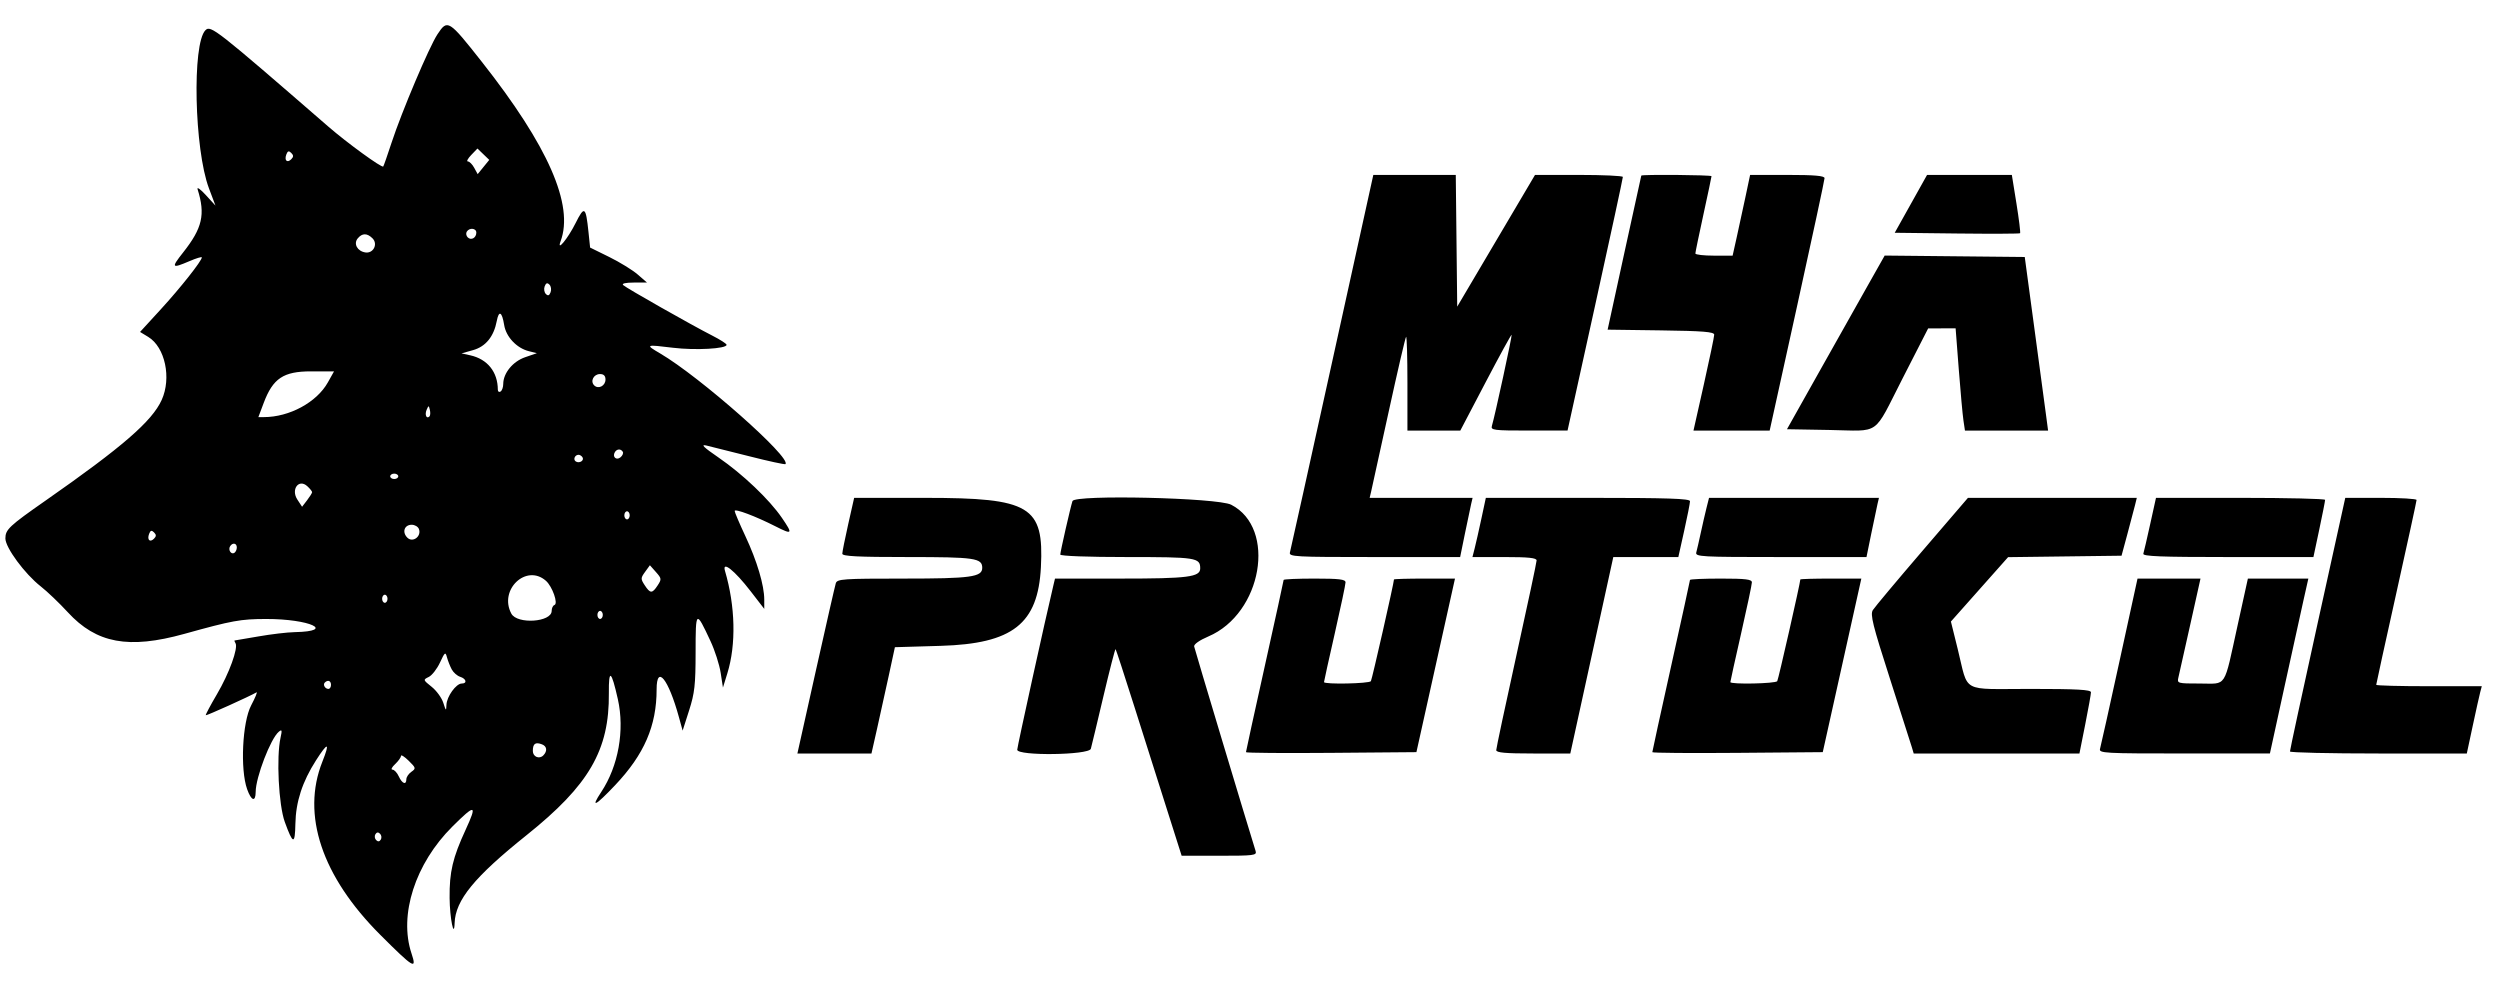
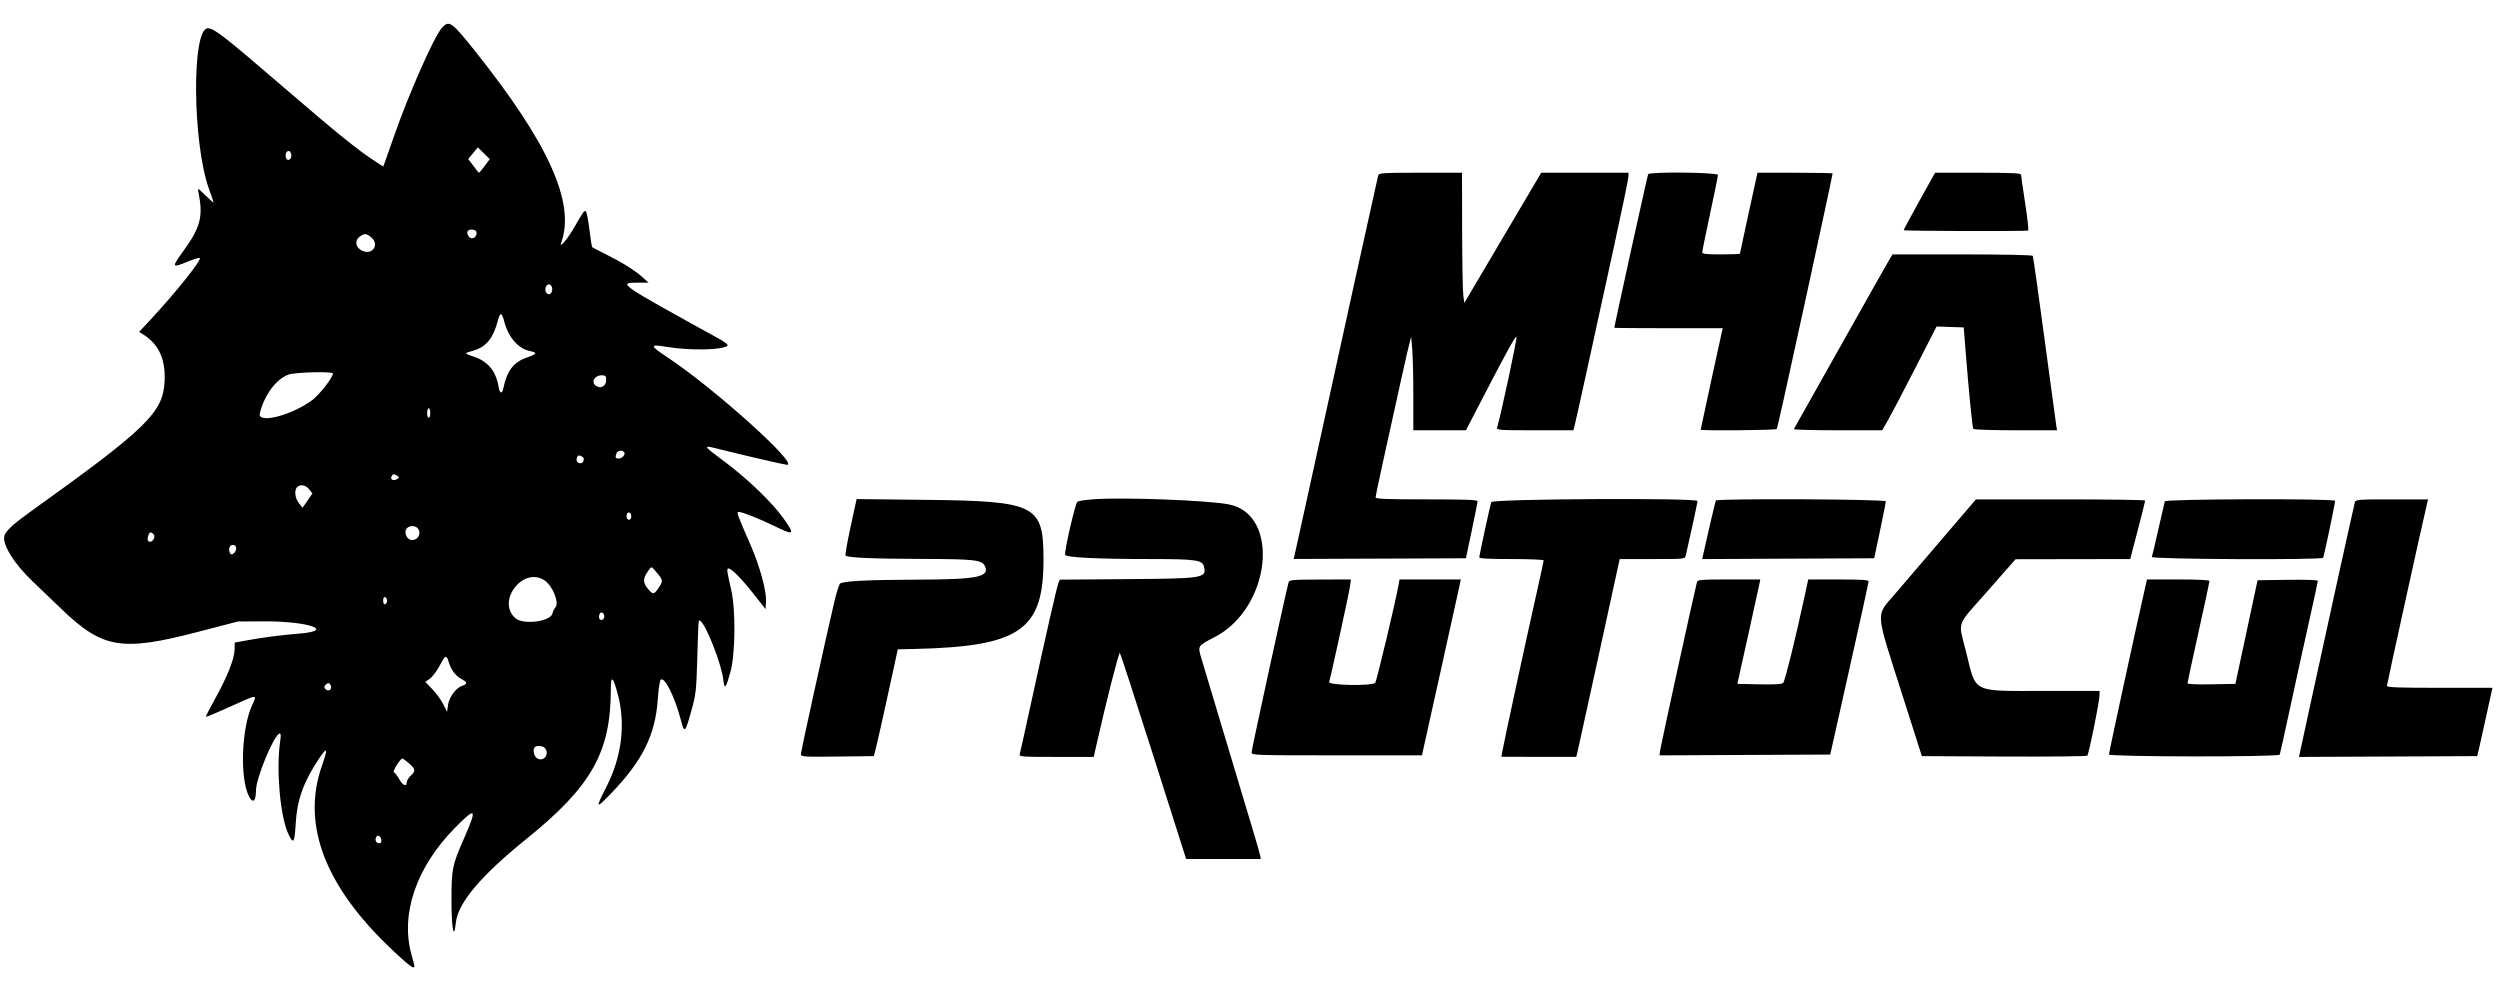
- <svg xmlns="http://www.w3.org/2000/svg" id="svg" width="400" height="158.45" viewBox="0, 0, 400,158.45">
+ <svg xmlns="http://www.w3.org/2000/svg" id="svg" width="400" height="158.794" viewBox="0, 0, 400,158.794">
  <g id="svgg">
-     <path id="path0" d="M69.991 5.490 C 68.673 7.487,64.270 17.888,62.653 22.820 C 61.994 24.833,61.393 26.552,61.318 26.640 C 61.093 26.901,55.538 22.865,52.530 20.254 C 34.525 4.629,33.714 3.992,32.873 4.833 C 30.715 6.991,31.086 23.893,33.428 30.120 L 34.473 32.898 32.919 31.196 C 32.064 30.260,31.477 29.850,31.614 30.284 C 32.886 34.318,32.388 36.488,29.295 40.402 C 27.346 42.867,27.452 43.010,30.320 41.781 C 31.405 41.315,32.293 41.047,32.293 41.185 C 32.293 41.732,28.883 46.047,25.736 49.480 L 22.409 53.111 23.716 53.905 C 26.414 55.546,27.466 60.479,25.868 63.999 C 24.322 67.403,19.583 71.510,7.320 80.073 C 1.465 84.161,0.861 84.729,0.861 86.146 C 0.861 87.616,3.959 91.818,6.522 93.826 C 7.553 94.633,9.500 96.494,10.850 97.961 C 15.433 102.943,20.581 103.898,29.494 101.420 C 37.194 99.278,38.480 99.045,42.589 99.038 C 49.548 99.026,53.838 101.007,47.147 101.142 C 45.963 101.166,43.348 101.475,41.335 101.830 C 39.322 102.184,37.615 102.475,37.542 102.475 C 37.469 102.476,37.530 102.672,37.678 102.912 C 38.150 103.675,36.669 107.749,34.705 111.087 C 33.661 112.863,32.859 114.372,32.923 114.439 C 33.021 114.542,39.943 111.418,41.041 110.776 C 41.235 110.662,40.847 111.606,40.180 112.874 C 38.776 115.540,38.414 123.089,39.538 126.265 C 40.209 128.161,40.902 128.378,40.909 126.695 C 40.918 124.368,43.302 118.163,44.601 117.085 C 45.113 116.659,45.158 116.809,44.887 118.031 C 44.198 121.133,44.584 128.808,45.566 131.514 C 46.881 135.139,47.199 135.196,47.262 131.817 C 47.327 128.292,48.369 125.082,50.561 121.656 C 52.480 118.655,52.829 118.731,51.576 121.877 C 48.196 130.364,51.492 140.219,60.832 149.559 C 66.182 154.907,66.742 155.243,65.844 152.558 C 63.783 146.400,66.432 138.168,72.377 132.255 C 76.059 128.592,76.389 128.664,74.517 132.723 C 72.429 137.249,71.898 139.502,71.936 143.678 C 71.964 146.881,72.656 150.324,72.740 147.686 C 72.857 144.028,75.907 140.302,84.237 133.639 C 94.259 125.623,97.509 120.016,97.417 110.906 C 97.377 106.933,97.817 107.230,98.858 111.878 C 99.968 116.838,98.943 122.569,96.205 126.707 C 94.427 129.393,95.232 129.000,98.430 125.619 C 103.081 120.703,105.059 116.130,105.059 110.298 C 105.059 106.276,106.944 108.624,108.629 114.747 L 109.221 116.900 110.255 113.671 C 111.144 110.896,111.291 109.586,111.296 104.364 C 111.303 97.604,111.341 97.576,113.679 102.576 C 114.373 104.060,115.105 106.340,115.306 107.643 L 115.671 110.011 116.378 107.725 C 117.802 103.113,117.660 96.988,115.996 91.337 C 115.501 89.654,117.528 91.264,120.102 94.599 L 122.282 97.422 122.282 95.949 C 122.282 93.652,121.123 89.752,119.254 85.766 C 118.315 83.761,117.546 81.956,117.546 81.755 C 117.546 81.336,120.853 82.580,124.056 84.203 C 126.805 85.596,126.897 85.479,125.109 82.861 C 123.108 79.930,118.821 75.849,114.962 73.201 C 112.539 71.538,112.055 71.060,113.025 71.284 C 113.735 71.448,116.832 72.224,119.906 73.008 C 122.980 73.791,125.574 74.354,125.671 74.257 C 126.674 73.254,111.982 60.276,105.625 56.550 C 103.202 55.130,103.262 55.103,107.680 55.641 C 111.260 56.077,116.254 55.803,116.254 55.172 C 116.254 55.001,115.237 54.345,113.994 53.713 C 110.683 52.030,100.175 46.073,99.699 45.609 C 99.446 45.363,100.100 45.210,101.405 45.210 L 103.520 45.210 102.029 43.917 C 101.209 43.207,99.161 41.947,97.478 41.118 L 94.417 39.611 94.155 37.101 C 93.729 33.025,93.505 32.874,92.089 35.708 C 90.852 38.183,89.022 40.398,89.694 38.606 C 91.863 32.825,87.709 23.357,77.101 9.903 C 71.774 3.146,71.606 3.042,69.991 5.490 M77.354 26.723 L 76.426 27.863 75.874 26.849 C 75.571 26.291,75.114 25.834,74.860 25.834 C 74.606 25.834,74.847 25.368,75.395 24.799 L 76.391 23.764 77.336 24.674 L 78.281 25.583 77.354 26.723 M46.595 25.483 C 45.937 26.140,45.452 25.655,45.817 24.704 C 46.032 24.143,46.219 24.087,46.602 24.471 C 46.985 24.854,46.983 25.094,46.595 25.483 M213.164 57.804 C 209.553 74.203,206.506 87.960,206.392 88.375 C 206.198 89.081,207.047 89.128,219.904 89.128 L 233.623 89.128 234.391 85.361 C 234.814 83.288,235.262 81.157,235.387 80.624 L 235.615 79.656 227.380 79.656 L 219.144 79.656 219.374 78.687 C 219.500 78.154,220.763 72.407,222.179 65.915 C 223.596 59.423,224.852 54.014,224.972 53.895 C 225.091 53.775,225.188 57.101,225.188 61.285 L 225.188 68.891 229.419 68.891 L 233.650 68.891 237.697 61.167 C 239.923 56.918,241.798 53.495,241.863 53.560 C 241.974 53.672,239.187 66.540,238.705 68.138 C 238.496 68.831,238.972 68.891,244.643 68.890 L 250.807 68.889 255.242 48.761 C 257.682 37.690,259.668 28.488,259.656 28.310 C 259.644 28.132,256.477 27.987,252.618 27.987 L 245.602 27.987 239.378 38.525 L 233.154 49.063 233.039 38.525 L 232.924 27.987 226.327 27.987 L 219.730 27.987 213.164 57.804 M262.607 28.095 C 262.584 28.154,261.362 33.724,259.892 40.474 L 257.220 52.745 265.747 52.861 C 272.497 52.954,274.273 53.097,274.273 53.551 C 274.273 53.866,273.527 57.446,272.615 61.507 L 270.956 68.891 277.051 68.891 L 283.147 68.891 287.537 48.959 C 289.951 37.997,291.927 28.793,291.927 28.507 C 291.927 28.126,290.339 27.987,285.972 27.987 L 280.017 27.987 279.267 31.539 C 278.854 33.493,278.224 36.399,277.867 37.998 L 277.218 40.904 274.239 40.904 C 272.600 40.904,271.259 40.748,271.259 40.558 C 271.259 40.367,271.841 37.551,272.551 34.301 C 273.262 31.051,273.843 28.300,273.843 28.189 C 273.843 27.986,262.684 27.893,262.607 28.095 M305.743 32.616 L 303.157 37.244 313.106 37.360 C 318.578 37.424,323.126 37.405,323.213 37.318 C 323.300 37.231,323.039 35.096,322.633 32.574 L 321.895 27.987 315.113 27.987 L 308.330 27.987 305.743 32.616 M76.211 37.219 C 76.211 38.061,75.376 38.520,74.833 37.976 C 74.590 37.733,74.522 37.324,74.681 37.067 C 75.103 36.384,76.211 36.494,76.211 37.219 M59.602 38.135 C 60.513 39.046,59.739 40.582,58.465 40.392 C 57.178 40.200,56.523 39.001,57.236 38.142 C 57.953 37.277,58.742 37.275,59.602 38.135 M298.931 45.526 C 297.491 48.075,293.973 54.327,291.114 59.419 L 285.915 68.676 292.671 68.795 C 301.022 68.942,299.616 69.930,304.413 60.547 L 308.504 52.547 310.701 52.538 L 312.898 52.530 313.404 59.096 C 313.683 62.707,314.019 66.389,314.152 67.277 L 314.392 68.891 321.043 68.891 L 327.694 68.891 327.395 66.631 C 327.231 65.388,326.390 59.139,325.528 52.745 L 323.960 41.119 312.755 41.005 L 301.550 40.890 298.931 45.526 M88.095 46.760 C 87.886 47.303,87.679 47.378,87.335 47.033 C 87.074 46.773,86.990 46.223,87.147 45.813 C 87.356 45.270,87.563 45.195,87.908 45.540 C 88.168 45.800,88.252 46.349,88.095 46.760 M80.666 52.000 C 80.969 53.896,82.669 55.701,84.607 56.187 L 85.899 56.511 84.034 57.151 C 82.054 57.831,80.521 59.700,80.518 61.439 C 80.517 61.957,80.323 62.502,80.086 62.648 C 79.849 62.794,79.654 62.660,79.653 62.350 C 79.641 59.510,77.990 57.454,75.231 56.847 L 73.843 56.541 75.692 56.020 C 77.713 55.452,79.013 53.851,79.486 51.349 C 79.819 49.590,80.326 49.870,80.666 52.000 M52.450 61.196 C 50.670 64.372,46.300 66.738,42.217 66.738 L 41.338 66.738 42.188 64.478 C 43.671 60.535,45.340 59.419,49.752 59.419 L 53.446 59.419 52.450 61.196 M96.878 60.724 C 96.878 61.739,95.740 62.327,95.070 61.658 C 94.400 60.988,94.988 59.849,96.004 59.849 C 96.596 59.849,96.878 60.132,96.878 60.724 M68.714 66.629 C 68.244 67.099,67.921 66.351,68.259 65.573 C 68.579 64.835,68.602 64.836,68.781 65.588 C 68.883 66.021,68.853 66.489,68.714 66.629 M99.647 72.287 C 99.777 72.497,99.612 72.894,99.280 73.169 C 98.609 73.726,97.922 73.086,98.385 72.336 C 98.715 71.803,99.333 71.779,99.647 72.287 M93.200 73.167 C 93.519 73.682,92.709 74.193,92.135 73.839 C 91.654 73.541,91.970 72.766,92.573 72.766 C 92.782 72.766,93.064 72.947,93.200 73.167 M63.724 76.211 C 63.724 76.448,63.434 76.642,63.079 76.642 C 62.723 76.642,62.433 76.448,62.433 76.211 C 62.433 75.974,62.723 75.780,63.079 75.780 C 63.434 75.780,63.724 75.974,63.724 76.211 M49.937 78.753 C 49.931 78.894,49.568 79.476,49.130 80.046 L 48.333 81.083 47.576 79.928 C 46.514 78.307,47.801 76.556,49.155 77.781 C 49.590 78.175,49.942 78.613,49.937 78.753 M135.716 83.858 C 135.195 86.169,134.769 88.301,134.769 88.594 C 134.769 89.004,137.206 89.128,145.287 89.128 C 155.994 89.128,157.158 89.298,157.158 90.857 C 157.158 92.323,155.329 92.573,144.605 92.573 C 134.850 92.573,133.946 92.635,133.726 93.326 C 133.595 93.741,132.159 100.038,130.535 107.320 L 127.583 120.560 133.509 120.560 L 139.434 120.560 140.334 116.577 C 140.830 114.386,141.673 110.560,142.209 108.073 L 143.183 103.552 150.493 103.337 C 162.046 102.997,166.085 99.824,166.546 90.729 C 167.040 80.972,164.856 79.661,148.095 79.658 L 136.664 79.656 135.716 83.858 M171.598 80.168 C 171.295 81.059,169.645 88.292,169.645 88.732 C 169.645 88.963,174.101 89.128,180.323 89.128 C 191.407 89.128,192.034 89.226,192.034 90.947 C 192.034 92.324,190.086 92.573,179.313 92.573 L 168.800 92.573 168.568 93.541 C 167.296 98.861,162.756 119.496,162.756 119.958 C 162.756 120.974,174.248 120.825,174.534 119.806 C 174.651 119.392,175.559 115.604,176.552 111.389 C 177.545 107.174,178.419 103.787,178.493 103.861 C 178.568 103.935,179.916 108.062,181.489 113.031 C 183.062 118.001,185.410 125.409,186.707 129.494 L 189.064 136.921 195.099 136.921 C 200.650 136.921,201.116 136.861,200.899 136.168 C 199.499 131.684,191.143 103.870,191.063 103.430 C 191.001 103.085,191.927 102.434,193.326 101.838 C 201.940 98.173,204.311 84.513,196.986 80.755 C 194.811 79.638,171.958 79.111,171.598 80.168 M237.020 82.992 C 236.627 84.828,236.145 86.959,235.949 87.729 L 235.591 89.128 240.724 89.128 C 244.572 89.128,245.856 89.264,245.856 89.672 C 245.856 89.971,244.403 96.801,242.627 104.850 C 240.852 112.898,239.399 119.726,239.398 120.022 C 239.397 120.426,240.869 120.560,245.323 120.560 L 251.249 120.560 254.688 104.845 L 258.127 89.129 263.330 89.129 L 268.534 89.128 269.468 84.930 C 269.983 82.621,270.402 80.490,270.401 80.194 C 270.399 79.773,266.843 79.656,254.066 79.656 L 237.734 79.656 237.020 82.992 M273.039 81.270 C 272.816 82.158,272.404 83.950,272.124 85.253 C 271.844 86.555,271.522 87.960,271.408 88.375 C 271.214 89.081,272.063 89.128,284.920 89.128 L 298.639 89.128 299.407 85.361 C 299.830 83.288,300.278 81.157,300.404 80.624 L 300.632 79.656 287.039 79.656 L 273.445 79.656 273.039 81.270 M307.526 88.214 C 303.486 92.921,299.945 97.151,299.655 97.614 C 299.211 98.326,299.630 100.011,302.374 108.539 C 304.159 114.085,305.749 119.058,305.906 119.591 L 306.194 120.560 319.452 120.560 L 332.710 120.560 333.632 115.931 C 334.139 113.385,334.554 111.060,334.554 110.764 C 334.553 110.350,332.327 110.226,324.856 110.226 C 313.580 110.226,315.008 111.008,313.240 103.868 L 312.145 99.447 316.719 94.296 L 321.293 89.145 330.369 89.029 L 339.446 88.913 340.376 85.468 C 340.888 83.574,341.438 81.491,341.598 80.840 L 341.889 79.656 328.380 79.656 L 314.871 79.656 307.526 88.214 M344.032 83.854 C 343.523 86.163,343.029 88.294,342.934 88.590 C 342.798 89.013,345.695 89.128,356.454 89.128 L 370.147 89.128 371.084 84.715 C 371.600 82.287,372.020 80.156,372.017 79.978 C 372.015 79.801,365.925 79.656,358.485 79.656 L 344.958 79.656 344.032 83.854 M370.807 99.786 C 368.368 110.856,366.382 120.059,366.394 120.237 C 366.406 120.414,372.777 120.560,380.552 120.560 L 394.689 120.560 395.633 116.146 C 396.152 113.719,396.691 111.297,396.831 110.764 L 397.086 109.795 388.640 109.795 C 383.995 109.795,380.194 109.695,380.194 109.571 C 380.194 109.448,381.647 102.819,383.423 94.841 C 385.199 86.863,386.652 80.182,386.652 79.995 C 386.652 79.808,384.085 79.656,380.947 79.657 L 375.242 79.658 370.807 99.786 M100.753 82.454 C 100.753 82.809,100.560 83.100,100.323 83.100 C 100.086 83.100,99.892 82.809,99.892 82.454 C 99.892 82.099,100.086 81.808,100.323 81.808 C 100.560 81.808,100.753 82.099,100.753 82.454 M67.026 84.640 C 67.477 85.816,66.038 86.890,65.173 86.024 C 64.292 85.144,64.696 83.961,65.877 83.961 C 66.366 83.961,66.883 84.267,67.026 84.640 M24.636 86.193 C 23.978 86.851,23.493 86.365,23.858 85.415 C 24.073 84.854,24.260 84.798,24.643 85.181 C 25.026 85.564,25.024 85.805,24.636 86.193 M37.890 87.596 C 37.890 87.937,37.710 88.328,37.489 88.464 C 36.977 88.780,36.463 87.974,36.814 87.406 C 37.210 86.765,37.890 86.885,37.890 87.596 M105.222 93.669 C 104.352 94.997,104.041 94.992,103.157 93.642 C 102.493 92.629,102.497 92.489,103.215 91.498 L 103.983 90.439 104.948 91.526 C 105.858 92.550,105.874 92.674,105.222 93.669 M87.343 92.923 C 88.373 93.828,89.347 96.590,88.711 96.802 C 88.467 96.884,88.267 97.306,88.267 97.742 C 88.267 99.553,82.749 99.928,81.814 98.180 C 79.773 94.367,84.198 90.160,87.343 92.923 M205.382 92.789 C 205.382 92.909,204.026 99.108,202.368 106.566 C 200.710 114.024,199.354 120.227,199.354 120.349 C 199.354 120.472,205.490 120.521,212.990 120.458 L 226.626 120.344 229.712 106.459 L 232.798 92.573 227.917 92.573 C 225.232 92.573,223.036 92.637,223.036 92.715 C 223.036 93.236,219.530 108.685,219.343 108.987 C 219.097 109.385,211.841 109.530,211.841 109.136 C 211.841 109.011,212.616 105.505,213.563 101.347 C 214.510 97.188,215.285 93.513,215.285 93.179 C 215.285 92.693,214.305 92.573,210.334 92.573 C 207.610 92.573,205.382 92.670,205.382 92.789 M270.398 92.789 C 270.398 92.909,269.042 99.108,267.384 106.566 C 265.727 114.024,264.370 120.227,264.370 120.349 C 264.370 120.472,270.506 120.521,278.006 120.458 L 291.642 120.344 294.728 106.459 L 297.814 92.573 292.933 92.573 C 290.248 92.573,288.052 92.637,288.052 92.715 C 288.052 93.236,284.546 108.685,284.359 108.987 C 284.113 109.385,276.857 109.530,276.857 109.136 C 276.857 109.011,277.632 105.505,278.579 101.347 C 279.526 97.188,280.301 93.513,280.301 93.179 C 280.301 92.693,279.321 92.573,275.350 92.573 C 272.626 92.573,270.398 92.670,270.398 92.789 M339.115 105.813 C 337.526 113.095,336.127 119.392,336.006 119.806 C 335.801 120.513,336.642 120.560,349.487 120.557 L 363.186 120.553 365.464 110.115 C 366.717 104.374,368.101 98.079,368.539 96.125 L 369.336 92.573 364.499 92.573 L 359.661 92.573 358.028 100.000 C 355.757 110.322,356.374 109.365,351.994 109.365 C 348.398 109.365,348.320 109.343,348.543 108.396 C 348.669 107.863,349.516 104.085,350.426 100.000 L 352.080 92.573 347.042 92.573 L 342.004 92.573 339.115 105.813 M62.002 95.802 C 62.002 96.157,61.808 96.448,61.572 96.448 C 61.335 96.448,61.141 96.157,61.141 95.802 C 61.141 95.447,61.335 95.156,61.572 95.156 C 61.808 95.156,62.002 95.447,62.002 95.802 M96.448 98.385 C 96.448 98.741,96.254 99.031,96.017 99.031 C 95.780 99.031,95.587 98.741,95.587 98.385 C 95.587 98.030,95.780 97.740,96.017 97.740 C 96.254 97.740,96.448 98.030,96.448 98.385 M72.276 107.100 C 72.545 107.603,73.153 108.138,73.627 108.288 C 74.616 108.602,74.791 109.365,73.874 109.365 C 72.982 109.365,71.482 111.449,71.431 112.760 C 71.390 113.807,71.354 113.784,70.926 112.446 C 70.673 111.654,69.835 110.502,69.063 109.887 C 67.680 108.783,67.673 108.762,68.599 108.313 C 69.115 108.063,69.922 107.029,70.393 106.015 C 71.179 104.323,71.270 104.255,71.517 105.179 C 71.666 105.733,72.007 106.597,72.276 107.100 M52.960 109.580 C 52.960 109.935,52.778 110.226,52.555 110.226 C 52.012 110.226,51.623 109.554,51.967 109.210 C 52.452 108.725,52.960 108.914,52.960 109.580 M86.725 119.099 C 87.521 119.404,87.608 120.185,86.923 120.871 C 86.275 121.518,85.253 121.080,85.253 120.155 C 85.253 118.980,85.658 118.690,86.725 119.099 M65.816 123.491 C 65.376 123.800,65.016 124.333,65.016 124.675 C 65.016 125.654,64.341 125.401,63.803 124.220 C 63.533 123.628,63.078 123.143,62.791 123.143 C 62.505 123.143,62.694 122.748,63.213 122.265 C 63.731 121.782,64.155 121.189,64.155 120.946 C 64.155 120.704,64.709 121.051,65.386 121.717 C 66.558 122.870,66.579 122.955,65.816 123.491 M60.926 134.338 C 60.717 134.675,60.470 134.700,60.183 134.413 C 59.946 134.176,59.893 133.755,60.065 133.477 C 60.273 133.140,60.521 133.115,60.808 133.402 C 61.044 133.639,61.098 134.060,60.926 134.338 " stroke="none" fill-rule="evenodd" />
+     <path id="path0" d="M70.731 4.418 C 69.501 5.746,65.391 15.028,63.066 21.730 C 62.394 23.667,61.726 25.565,61.580 25.948 L 61.314 26.645 60.243 25.955 C 57.294 24.054,54.256 21.603,45.352 13.944 C 35.822 5.746,34.251 4.523,33.254 4.523 C 30.643 4.523,30.782 22.890,33.449 30.262 C 33.846 31.359,34.171 32.316,34.171 32.388 C 34.171 32.460,33.592 31.958,32.884 31.272 C 31.619 30.046,31.600 30.038,31.752 30.779 C 32.532 34.571,32.087 36.349,29.442 40.014 C 27.388 42.859,27.414 42.927,30.133 41.822 C 31.000 41.469,31.820 41.218,31.956 41.263 C 32.431 41.422,28.062 46.889,23.887 51.361 L 22.265 53.098 22.879 53.485 C 25.417 55.083,26.508 57.457,26.337 61.013 C 26.097 66.003,23.492 68.537,4.972 81.798 C 2.230 83.761,1.041 84.834,0.733 85.622 C 0.229 86.915,2.173 90.132,5.184 92.985 C 6.121 93.872,8.192 95.858,9.788 97.398 C 16.379 103.759,19.431 104.284,31.533 101.137 L 38.065 99.438 42.211 99.417 C 49.312 99.380,53.736 100.906,47.886 101.374 C 45.117 101.595,42.251 101.962,39.698 102.423 L 37.563 102.808 37.532 103.979 C 37.493 105.463,36.338 108.351,34.375 111.873 C 33.540 113.372,32.898 114.640,32.948 114.690 C 32.999 114.740,34.778 113.994,36.902 113.032 C 41.321 111.029,41.166 111.036,40.321 112.882 C 38.627 116.582,38.361 124.558,39.837 127.413 C 40.462 128.620,40.955 128.204,40.955 126.469 C 40.955 124.554,43.778 117.694,44.691 117.389 C 44.950 117.303,44.974 117.586,44.808 118.753 C 44.179 123.164,44.832 130.581,46.092 133.333 C 46.933 135.171,47.132 134.923,47.308 131.821 C 47.523 128.024,48.528 125.181,50.958 121.502 C 52.367 119.368,52.526 119.642,51.525 122.479 C 48.619 130.712,51.117 139.293,58.996 148.140 C 61.300 150.727,65.620 154.774,66.078 154.774 C 66.409 154.774,66.413 154.810,65.829 152.703 C 64.038 146.239,66.621 138.717,72.774 132.479 C 76.222 128.983,76.403 129.218,74.176 134.296 C 72.365 138.426,72.237 139.067,72.237 144.020 C 72.236 148.595,72.627 150.617,72.934 147.635 C 73.260 144.482,76.926 140.123,84.171 134.276 C 94.644 125.824,97.711 120.405,97.734 110.314 C 97.740 107.995,98.059 108.186,98.815 110.959 C 100.138 115.811,99.508 121.023,97.003 125.942 C 95.230 129.426,95.296 129.513,97.771 126.947 C 102.805 121.729,104.857 117.590,105.247 111.865 C 105.353 110.307,105.560 108.912,105.706 108.766 C 106.305 108.168,107.922 111.372,108.921 115.138 C 109.518 117.389,109.605 117.323,110.571 113.882 C 111.361 111.069,111.408 110.656,111.572 105.151 C 111.765 98.666,111.722 99.163,112.067 99.376 C 112.952 99.923,115.400 106.148,115.712 108.647 C 115.933 110.419,116.101 110.257,116.864 107.538 C 117.664 104.683,117.731 97.553,116.988 94.347 C 116.293 91.347,116.243 90.955,116.554 90.955 C 117.043 90.955,118.661 92.597,120.603 95.062 L 122.487 97.455 122.560 96.278 C 122.663 94.595,121.585 90.632,120.096 87.218 C 117.882 82.143,117.799 81.910,118.214 81.910 C 118.765 81.910,121.463 82.977,123.856 84.142 C 127.080 85.712,127.231 85.603,125.410 83.010 C 123.642 80.493,119.705 76.687,116.015 73.928 C 112.262 71.122,112.268 71.146,115.513 71.969 C 118.857 72.816,125.593 74.372,125.920 74.372 C 127.893 74.372,114.194 62.060,106.743 57.138 C 103.925 55.275,103.906 55.037,106.616 55.493 C 110.338 56.119,115.690 56.019,116.400 55.309 C 116.541 55.167,116.010 54.734,115.037 54.198 C 98.902 45.308,98.783 45.226,102.026 45.226 L 103.770 45.226 102.827 44.380 C 101.580 43.259,99.599 42.015,96.985 40.708 C 95.810 40.121,94.802 39.596,94.744 39.543 C 94.686 39.490,94.492 38.241,94.314 36.767 C 94.135 35.294,93.881 33.982,93.751 33.852 C 93.498 33.598,93.454 33.659,91.774 36.558 C 90.747 38.332,89.413 39.869,89.786 38.850 C 92.103 32.518,87.804 22.957,75.967 8.120 C 72.271 3.487,71.862 3.198,70.731 4.418 M77.882 26.108 C 76.892 27.430,76.637 27.725,76.570 27.620 C 76.533 27.561,76.144 27.048,75.706 26.481 L 74.909 25.449 75.679 24.515 L 76.449 23.581 77.409 24.519 L 78.369 25.457 77.882 26.108 M46.608 24.892 C 46.608 25.267,46.442 25.528,46.168 25.580 C 45.722 25.666,45.516 24.668,45.901 24.283 C 46.226 23.958,46.608 24.287,46.608 24.892 M220.506 28.078 C 220.386 28.480,214.275 56.244,209.294 79.020 C 208.175 84.133,207.198 88.569,207.122 88.877 L 206.983 89.437 220.765 89.379 L 234.548 89.322 235.472 84.925 C 235.981 82.506,236.405 80.386,236.414 80.214 C 236.428 79.968,234.641 79.899,228.266 79.899 C 221.902 79.899,220.100 79.830,220.099 79.585 C 220.098 79.413,220.544 77.236,221.091 74.749 C 224.305 60.125,225.162 56.279,225.460 55.151 L 225.791 53.894 225.961 55.880 C 226.054 56.971,226.131 60.335,226.131 63.354 L 226.131 68.844 230.339 68.843 L 234.548 68.842 237.252 63.629 C 241.173 56.073,242.536 53.614,242.637 53.916 C 242.745 54.239,240.211 66.094,239.541 68.405 C 239.422 68.815,239.826 68.844,245.576 68.844 L 251.739 68.844 251.983 67.902 C 252.117 67.384,253.079 63.059,254.120 58.291 C 255.162 53.524,257.035 44.948,258.283 39.233 C 259.532 33.518,260.553 28.572,260.553 28.240 L 260.553 27.638 253.574 27.638 L 246.595 27.638 240.446 38.051 L 234.296 48.464 234.130 47.285 C 234.039 46.636,233.954 41.950,233.942 36.872 L 233.920 27.638 227.278 27.638 C 221.171 27.638,220.626 27.674,220.506 28.078 M263.705 27.872 C 263.595 28.049,258.291 52.126,258.291 52.446 C 258.291 52.483,262.194 52.513,266.965 52.513 L 275.638 52.513 275.504 53.078 C 275.257 54.123,272.111 68.653,272.111 68.749 C 272.111 68.941,284.145 68.837,284.265 68.644 C 284.398 68.429,285.506 63.465,288.849 48.116 C 291.283 36.936,293.216 27.923,293.216 27.754 C 293.216 27.690,290.510 27.638,287.203 27.638 L 281.190 27.638 280.798 29.460 C 280.582 30.462,279.952 33.344,279.399 35.865 C 278.845 38.387,278.392 40.507,278.392 40.576 C 278.392 40.646,277.035 40.704,275.377 40.704 C 272.948 40.704,272.362 40.635,272.362 40.349 C 272.362 40.154,272.927 37.374,273.618 34.171 C 274.309 30.968,274.874 28.188,274.874 27.993 C 274.874 27.574,263.962 27.455,263.705 27.872 M307.071 32.207 C 305.674 34.719,304.557 36.800,304.589 36.832 C 304.742 36.978,324.364 37.026,324.510 36.881 C 324.601 36.789,324.381 34.813,324.021 32.489 C 323.661 30.165,323.367 28.123,323.367 27.951 C 323.367 27.709,321.809 27.638,316.490 27.638 L 309.613 27.638 307.071 32.207 M76.256 37.284 C 76.256 38.042,75.424 38.419,75.003 37.852 C 74.511 37.192,74.804 36.641,75.597 36.733 C 76.049 36.785,76.256 36.958,76.256 37.284 M59.446 38.022 C 60.690 39.093,59.665 40.771,58.125 40.185 C 56.901 39.720,56.627 38.505,57.594 37.828 C 58.345 37.302,58.646 37.334,59.446 38.022 M302.308 41.520 C 302.035 41.969,298.508 48.216,294.471 55.402 C 290.433 62.588,287.079 68.552,287.017 68.656 C 286.956 68.759,290.110 68.844,294.027 68.844 L 301.149 68.844 302.072 67.240 C 302.579 66.358,304.537 62.623,306.423 58.939 L 309.851 52.243 312.024 52.315 L 314.196 52.387 314.504 56.281 C 314.998 62.534,315.576 68.387,315.723 68.624 C 315.798 68.745,318.846 68.844,322.496 68.844 L 329.133 68.844 329.009 68.153 C 328.941 67.773,328.098 61.547,327.135 54.316 C 326.172 47.086,325.319 41.065,325.240 40.937 C 325.155 40.799,320.534 40.704,313.950 40.704 L 302.805 40.704 302.308 41.520 M88.320 45.992 C 88.410 46.275,88.343 46.676,88.170 46.884 C 87.725 47.421,87.065 46.756,87.303 46.008 C 87.517 45.331,88.108 45.322,88.320 45.992 M80.645 51.319 C 81.284 53.924,82.916 55.819,84.829 56.178 C 86.011 56.400,85.891 56.673,84.392 57.171 C 82.197 57.900,81.116 59.287,80.534 62.123 C 80.333 63.104,79.949 62.978,79.768 61.872 C 79.357 59.355,78.024 57.761,75.724 57.041 C 74.902 56.783,74.413 56.520,74.623 56.449 C 74.830 56.378,75.434 56.186,75.964 56.023 C 77.828 55.448,78.973 53.987,79.648 51.319 C 79.797 50.732,80.023 50.251,80.151 50.251 C 80.278 50.251,80.501 50.732,80.645 51.319 M53.266 59.760 C 53.266 60.390,51.125 63.147,49.958 64.018 C 46.679 66.467,41.152 67.867,41.571 66.143 C 42.284 63.209,44.163 60.665,46.158 59.933 C 47.212 59.546,53.266 59.399,53.266 59.760 M96.985 60.795 C 96.985 61.715,96.239 62.217,95.477 61.809 C 94.472 61.271,95.031 60.050,96.281 60.050 C 96.894 60.050,96.985 60.147,96.985 60.795 M68.844 66.080 C 68.844 66.495,68.731 66.834,68.593 66.834 C 68.455 66.834,68.342 66.495,68.342 66.080 C 68.342 65.666,68.455 65.327,68.593 65.327 C 68.731 65.327,68.844 65.666,68.844 66.080 M99.881 72.373 C 100.108 72.740,99.530 73.367,98.964 73.367 C 98.468 73.367,98.393 73.165,98.645 72.508 C 98.817 72.061,99.633 71.972,99.881 72.373 M93.190 73.094 C 93.617 73.364,93.375 74.121,92.862 74.121 C 92.390 74.121,92.126 73.698,92.307 73.229 C 92.467 72.812,92.690 72.778,93.190 73.094 M63.568 76.135 C 63.903 76.354,63.903 76.409,63.568 76.629 C 62.934 77.046,62.333 76.705,62.688 76.131 C 62.882 75.818,63.087 75.819,63.568 76.135 M49.473 78.293 L 49.988 78.947 49.200 80.093 L 48.411 81.239 47.825 80.506 C 47.193 79.717,47.049 78.429,47.538 77.940 C 48.040 77.438,48.928 77.600,49.473 78.293 M175.201 79.866 C 173.791 79.954,172.517 80.146,172.370 80.293 C 172.012 80.652,170.249 88.314,170.421 88.763 C 170.591 89.205,175.521 89.447,184.399 89.449 C 191.181 89.450,192.369 89.615,192.613 90.589 C 193.094 92.507,192.735 92.567,180.327 92.661 L 169.574 92.743 169.343 93.294 C 169.097 93.880,167.324 101.675,164.818 113.191 C 163.976 117.060,163.230 120.424,163.159 120.666 C 163.040 121.076,163.435 121.106,169.016 121.106 L 175.001 121.106 175.438 119.158 C 176.905 112.610,179.019 104.296,179.175 104.458 C 179.276 104.563,181.704 112.026,184.570 121.043 L 189.780 137.437 195.753 137.437 L 201.726 137.437 201.623 136.872 C 201.567 136.561,201.006 134.611,200.377 132.538 C 199.164 128.541,193.011 108.025,192.205 105.290 C 191.627 103.329,191.616 103.347,194.319 101.954 C 203.332 97.311,204.946 82.316,196.608 80.701 C 193.303 80.061,180.262 79.552,175.201 79.866 M136.093 84.290 C 135.561 86.730,135.201 88.803,135.294 88.896 C 135.628 89.230,139.702 89.408,147.487 89.429 C 156.009 89.452,157.130 89.582,157.595 90.604 C 158.372 92.308,156.406 92.705,147.013 92.740 C 138.688 92.771,134.819 92.969,134.403 93.386 C 134.241 93.548,133.833 94.848,133.496 96.275 C 132.165 101.913,128.141 120.240,128.141 120.664 C 128.141 121.086,128.508 121.111,133.982 121.047 L 139.824 120.980 140.259 119.221 C 140.498 118.254,141.358 114.410,142.170 110.678 L 143.646 103.894 146.258 103.835 C 163.185 103.451,166.960 100.850,166.960 89.573 C 166.960 80.747,165.821 80.171,147.990 79.974 L 137.060 79.853 136.093 84.290 M238.598 80.339 C 238.354 81.168,236.683 88.862,236.683 89.155 C 236.683 89.368,238.084 89.447,241.834 89.447 C 244.667 89.447,246.985 89.543,246.985 89.660 C 246.985 89.777,246.529 91.897,245.972 94.371 C 244.176 102.352,240.711 118.358,240.363 120.280 L 240.217 121.088 246.210 121.096 L 252.202 121.103 252.460 120.037 C 252.601 119.450,254.164 112.327,255.933 104.209 L 259.148 89.447 264.368 89.447 C 269.575 89.447,269.589 89.446,269.722 88.882 C 270.257 86.623,271.608 80.374,271.608 80.162 C 271.608 79.637,238.752 79.814,238.598 80.339 M274.539 80.088 C 274.450 80.236,273.214 85.502,272.475 88.884 L 272.351 89.452 286.113 89.387 L 299.874 89.322 300.799 84.925 C 301.307 82.506,301.731 80.386,301.741 80.214 C 301.761 79.860,274.752 79.735,274.539 80.088 M310.526 86.473 C 307.431 90.089,304.128 93.951,303.184 95.055 C 300.073 98.695,299.976 97.383,304.373 111.181 L 307.496 120.980 320.630 121.045 C 327.854 121.081,333.858 121.016,333.973 120.901 C 334.219 120.655,335.919 112.248,335.925 111.244 L 335.930 110.553 327.198 110.551 C 315.329 110.549,316.229 110.992,314.585 104.349 C 313.300 99.156,312.837 100.458,318.094 94.476 L 322.487 89.478 331.660 89.462 L 340.833 89.447 342.034 84.862 C 342.695 82.340,343.232 80.192,343.226 80.088 C 343.221 79.984,337.127 79.899,329.684 79.899 L 316.153 79.899 310.526 86.473 M346.367 80.214 C 346.312 80.386,345.852 82.385,345.345 84.655 C 344.838 86.925,344.366 88.929,344.297 89.109 C 344.152 89.486,371.472 89.620,371.705 89.243 C 371.837 89.028,373.618 80.551,373.618 80.134 C 373.618 79.746,346.490 79.825,346.367 80.214 M376.785 80.339 C 376.623 80.875,371.053 106.184,369.333 114.196 C 368.651 117.374,368.034 120.230,367.961 120.542 L 367.829 121.110 382.093 121.045 L 396.357 120.980 396.767 119.221 C 396.993 118.254,397.481 116.049,397.853 114.322 C 398.224 112.594,398.589 110.927,398.663 110.616 L 398.798 110.050 390.354 110.050 C 383.625 110.050,381.910 109.984,381.910 109.726 C 381.910 109.455,387.850 82.477,388.337 80.536 L 388.497 79.899 382.707 79.899 C 377.412 79.899,376.907 79.937,376.785 80.339 M101.005 82.678 C 101.005 82.946,100.835 83.166,100.628 83.166 C 100.255 83.166,100.101 82.394,100.412 82.084 C 100.674 81.822,101.005 82.154,101.005 82.678 M66.784 84.472 C 67.549 85.237,66.868 86.544,65.785 86.389 C 65.047 86.283,64.591 85.131,65.063 84.563 C 65.449 84.097,66.361 84.049,66.784 84.472 M24.561 85.466 C 24.924 85.828,24.520 86.683,23.986 86.683 C 23.600 86.683,23.514 86.242,23.771 85.573 C 23.952 85.101,24.168 85.072,24.561 85.466 M37.759 87.500 C 37.922 87.953,37.482 88.693,37.051 88.693 C 36.679 88.693,36.527 87.677,36.851 87.353 C 37.125 87.080,37.638 87.163,37.759 87.500 M104.979 91.494 C 106.105 92.815,106.125 92.923,105.421 93.987 C 104.633 95.177,104.500 95.193,103.666 94.202 C 102.867 93.253,102.847 92.615,103.580 91.537 C 104.266 90.531,104.159 90.534,104.979 91.494 M87.099 92.841 C 88.420 93.707,89.528 96.446,88.861 97.198 C 88.659 97.426,88.454 97.839,88.405 98.116 C 88.166 99.455,83.697 100.032,82.432 98.887 C 79.414 96.156,83.694 90.611,87.099 92.841 M206.176 93.166 C 205.852 94.214,200.251 119.931,200.251 120.367 C 200.251 120.843,200.558 120.854,213.882 120.851 L 227.513 120.848 230.509 107.346 C 232.157 99.920,233.555 93.590,233.616 93.279 L 233.727 92.714 228.826 92.714 L 223.925 92.714 223.757 93.656 C 223.287 96.284,220.265 108.962,220.044 109.234 C 219.589 109.792,212.491 109.671,212.663 109.108 C 212.970 108.107,215.841 94.958,215.989 93.880 L 216.149 92.711 211.228 92.725 C 206.824 92.737,206.293 92.784,206.176 93.166 M271.509 93.153 C 271.261 93.976,265.790 118.966,265.650 119.914 L 265.511 120.859 279.175 120.794 L 292.839 120.729 295.904 107.035 C 297.590 99.504,298.975 93.200,298.982 93.028 C 298.992 92.787,297.866 92.714,294.154 92.714 L 289.314 92.714 288.733 95.415 C 287.317 101.998,285.603 108.946,285.323 109.241 C 285.097 109.479,284.105 109.544,281.497 109.492 L 277.975 109.422 279.648 101.884 C 280.568 97.739,281.394 93.979,281.483 93.530 L 281.646 92.714 276.644 92.714 C 272.098 92.714,271.630 92.754,271.509 93.153 M343.245 93.907 C 341.771 100.355,337.437 120.359,337.437 120.712 C 337.437 121.105,364.321 121.139,364.759 120.746 C 364.792 120.717,365.559 117.252,366.465 113.047 C 367.370 108.842,368.728 102.654,369.483 99.295 C 370.237 95.936,370.854 93.079,370.854 92.945 C 370.854 92.795,369.014 92.729,366.033 92.771 L 361.211 92.839 360.137 97.864 C 359.546 100.628,358.748 104.359,358.363 106.156 L 357.663 109.422 353.832 109.491 C 351.473 109.534,350.000 109.467,350.000 109.317 C 350.000 109.183,350.791 105.507,351.759 101.148 C 352.726 96.790,353.518 93.109,353.518 92.969 C 353.518 92.805,351.735 92.714,348.518 92.714 L 343.517 92.714 343.245 93.907 M61.935 96.106 C 61.935 96.359,61.793 96.613,61.621 96.671 C 61.422 96.737,61.307 96.530,61.307 96.106 C 61.307 95.681,61.422 95.474,61.621 95.540 C 61.793 95.598,61.935 95.852,61.935 96.106 M96.649 98.384 C 96.848 98.902,96.327 99.443,95.972 99.087 C 95.684 98.800,95.901 97.990,96.266 97.990 C 96.394 97.990,96.566 98.167,96.649 98.384 M71.819 105.996 C 72.182 107.207,72.939 108.187,73.892 108.680 C 74.814 109.157,74.816 109.431,73.900 109.751 C 72.908 110.097,71.843 111.575,71.673 112.844 L 71.531 113.898 70.916 112.665 C 70.577 111.987,69.793 110.910,69.174 110.271 L 68.048 109.110 68.781 108.588 C 69.184 108.300,69.879 107.381,70.325 106.545 C 71.276 104.760,71.432 104.703,71.819 105.996 M52.931 109.690 C 53.159 110.286,52.623 110.706,52.143 110.308 C 51.846 110.061,51.821 109.902,52.038 109.640 C 52.414 109.187,52.745 109.205,52.931 109.690 M87.136 119.648 C 87.986 120.499,87.123 121.889,86.048 121.399 C 85.444 121.124,85.161 119.948,85.595 119.514 C 85.868 119.241,86.811 119.323,87.136 119.648 M65.444 122.137 C 66.498 123.063,66.535 123.340,65.704 124.121 C 65.358 124.445,65.075 124.917,65.075 125.169 C 65.075 125.951,64.441 125.676,63.860 124.642 C 63.555 124.100,63.180 123.614,63.026 123.563 C 62.743 123.469,64.024 121.385,64.376 121.366 C 64.475 121.361,64.955 121.708,65.444 122.137 M61.010 134.379 C 61.062 134.734,60.957 134.925,60.711 134.925 C 60.222 134.925,59.965 134.504,60.154 134.012 C 60.358 133.479,60.912 133.716,61.010 134.379 " stroke="none" fill-rule="evenodd" />
  </g>
</svg>
